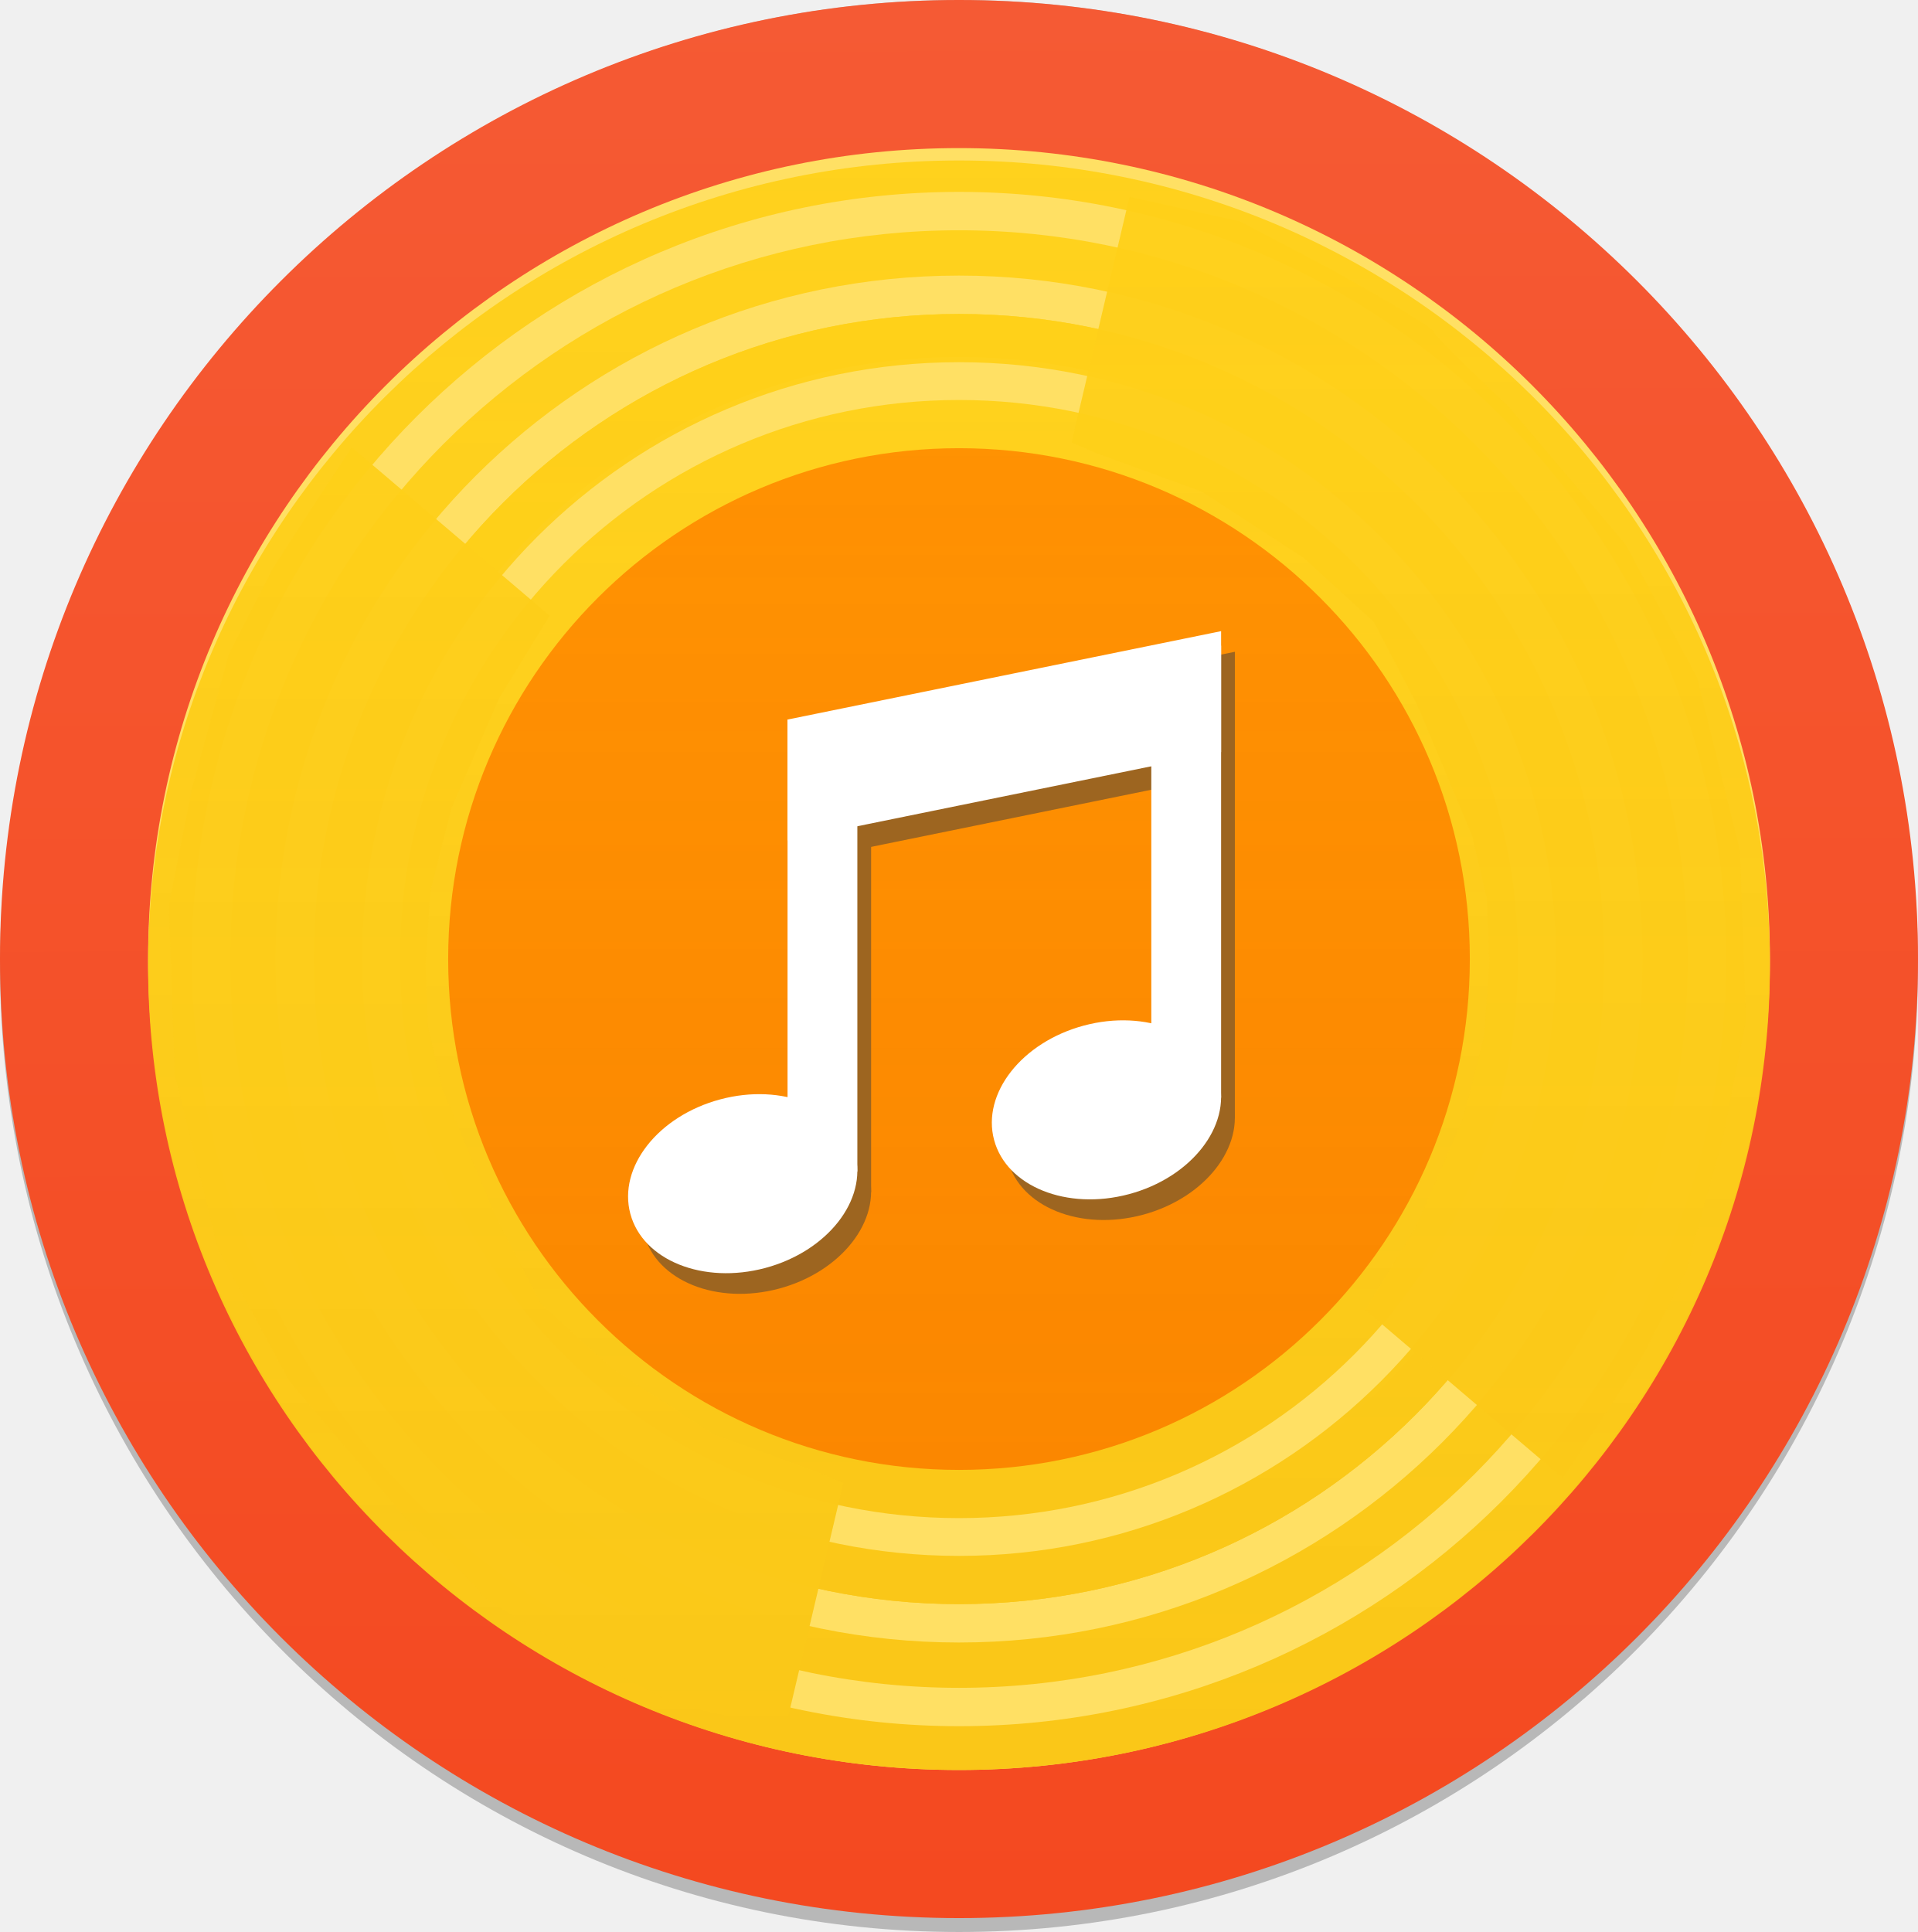
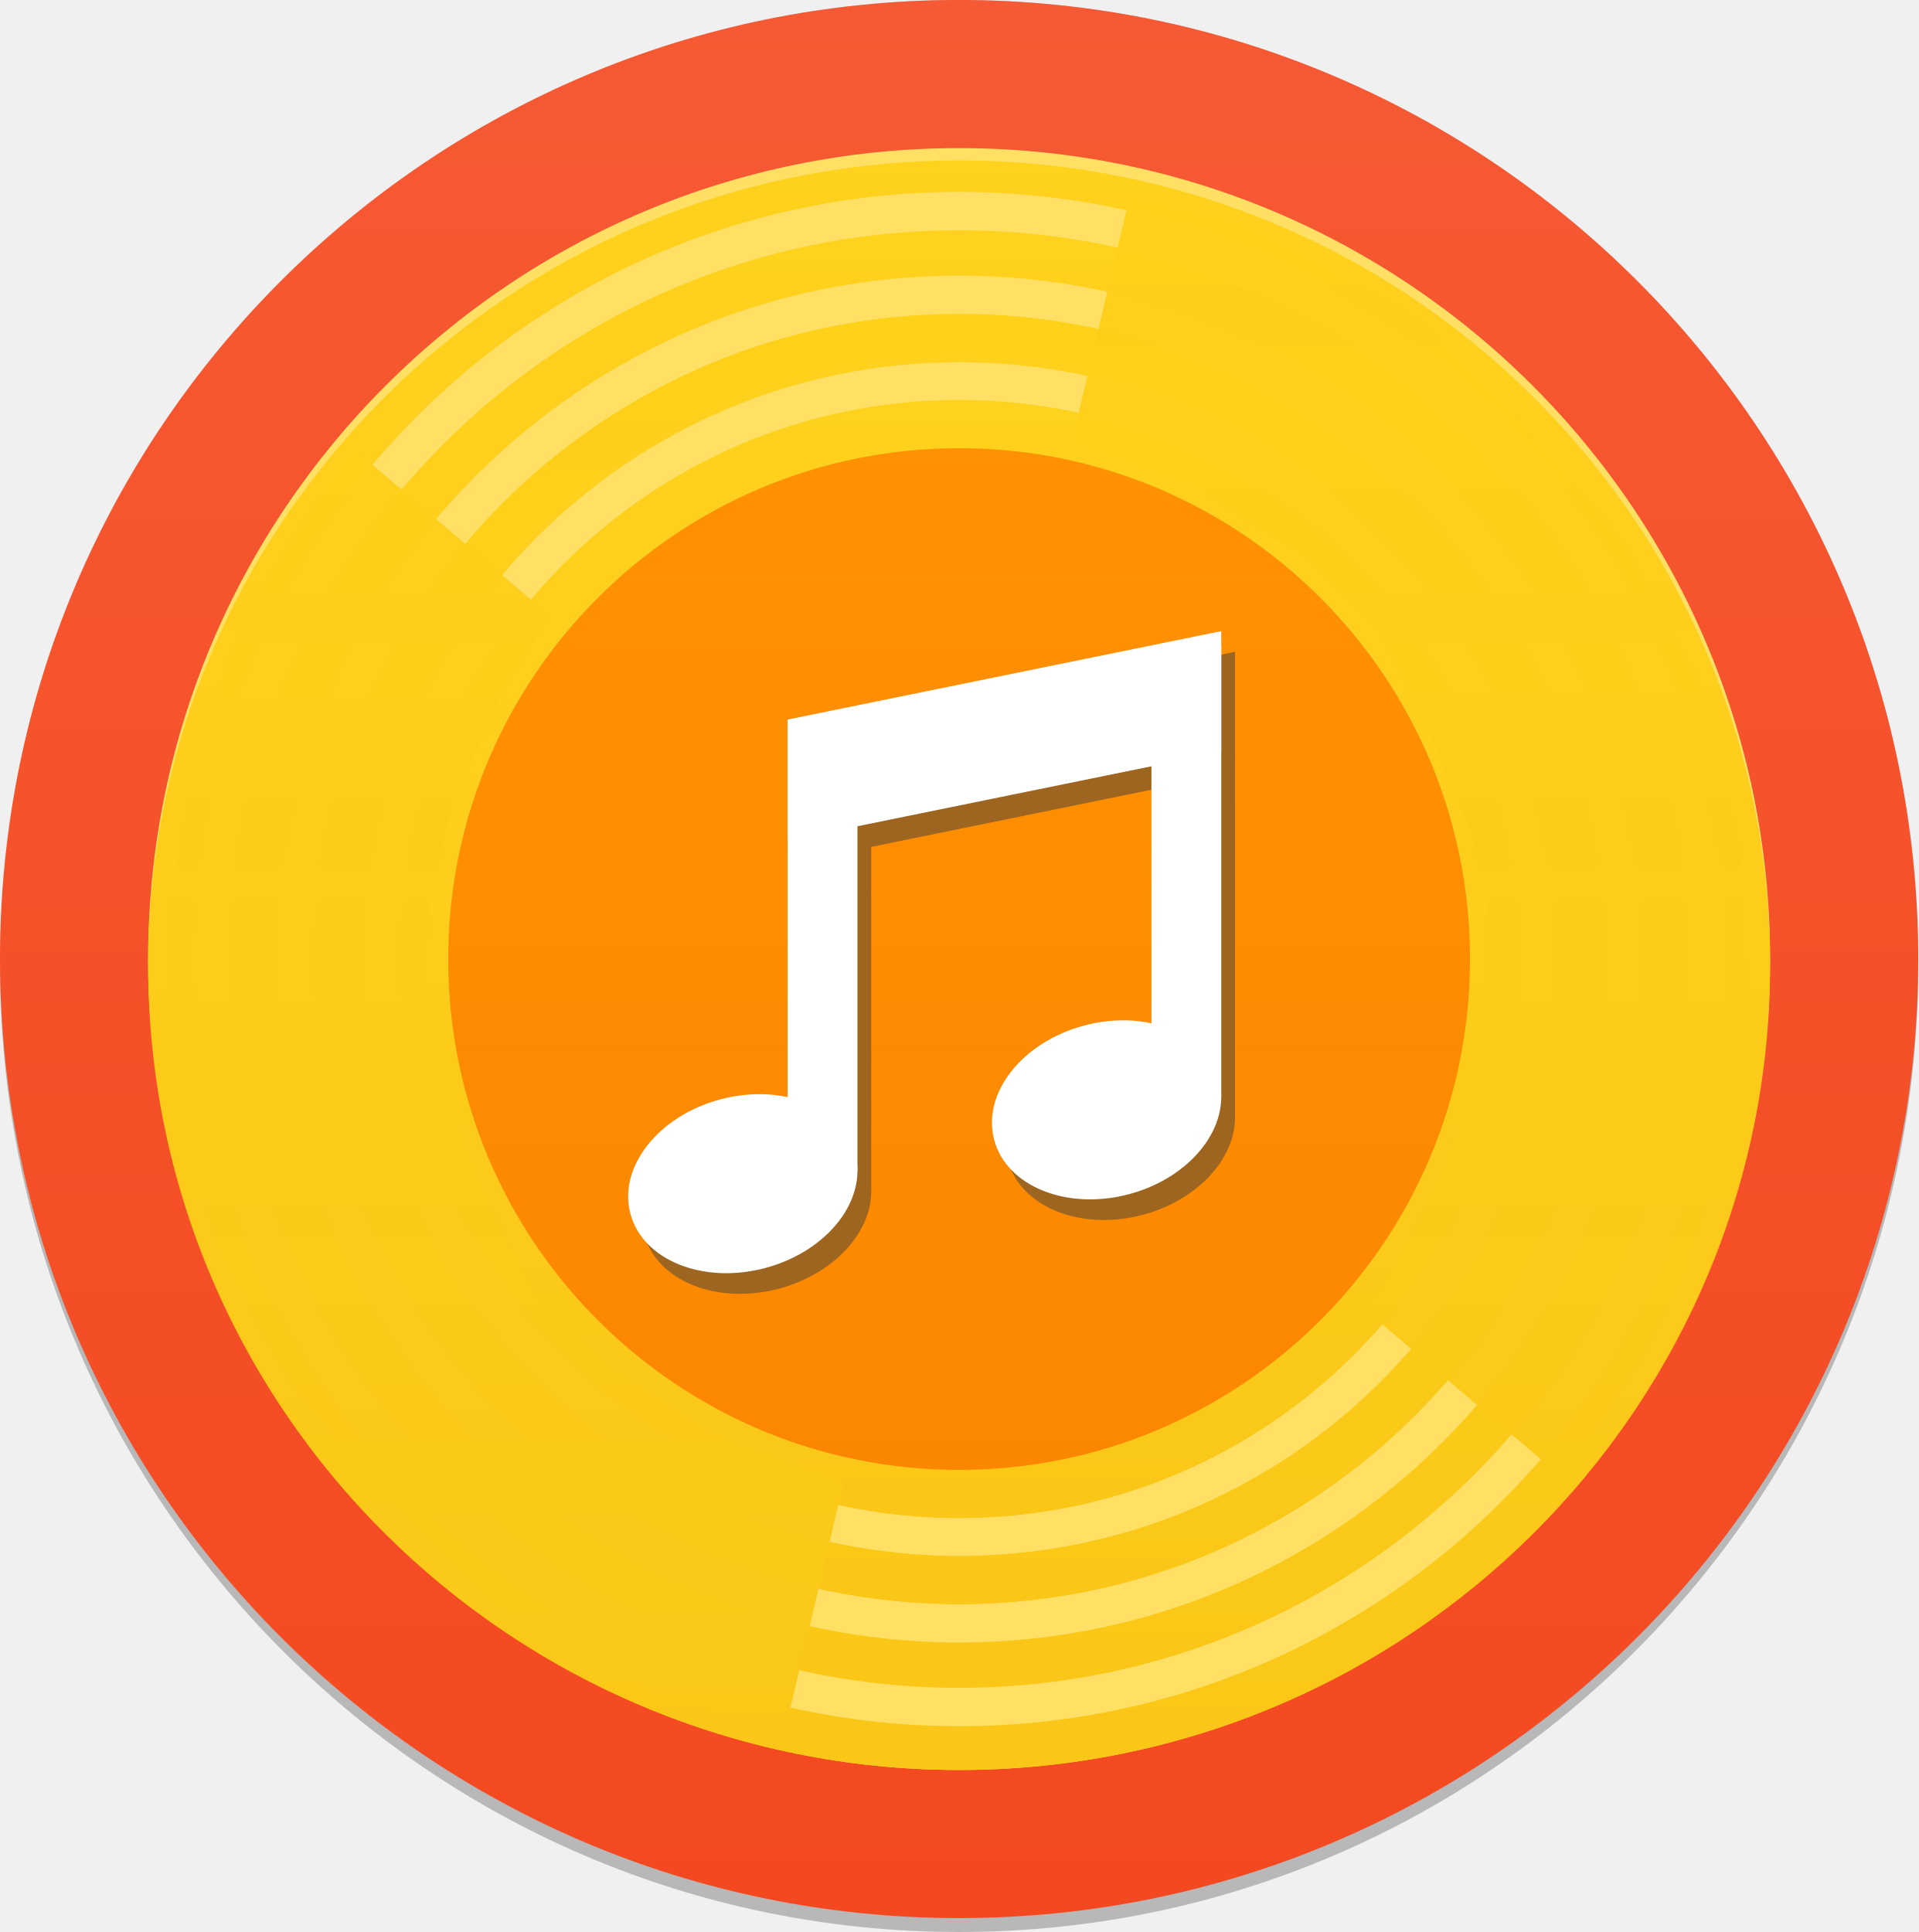
- <svg xmlns="http://www.w3.org/2000/svg" xmlns:xlink="http://www.w3.org/1999/xlink" width="147.511mm" height="148.581mm" viewBox="0 0 147.511 148.581" version="1.1" id="svg8">
+ <svg xmlns="http://www.w3.org/2000/svg" xmlns:xlink="http://www.w3.org/1999/xlink" id="svg8" width="557.524" height="561.564" version="1.1" viewBox="0 0 147.511 148.581">
  <defs id="defs2">
    <linearGradient id="linearGradient5085">
-       <stop style="stop-color:#ff8c00;stop-opacity:0.919" offset="0" id="stop5081" />
-       <stop style="stop-color:#fb8700;stop-opacity:1" offset="1" id="stop5083" />
+       <stop style="stop-color:#ff8c00;stop-opacity:.919" id="stop5081" offset="0" />
+       <stop style="stop-color:#fb8700;stop-opacity:1" id="stop5083" offset="1" />
    </linearGradient>
    <linearGradient id="linearGradient5045-2-1-7-0-3">
-       <stop style="stop-color:#ffd119;stop-opacity:0.938" offset="0" id="stop5041" />
-       <stop style="stop-color:#fac718;stop-opacity:1" offset="1" id="stop5043" />
+       <stop style="stop-color:#ffd119;stop-opacity:.938" id="stop5041" offset="0" />
+       <stop style="stop-color:#fac718;stop-opacity:1" id="stop5043" offset="1" />
    </linearGradient>
    <linearGradient id="linearGradient4516">
-       <stop style="stop-color:#f55a34;stop-opacity:1;" offset="0" id="stop4512" />
-       <stop style="stop-color:#f44920;stop-opacity:1" offset="1" id="stop4514" />
+       <stop style="stop-color:#f55a34;stop-opacity:1" id="stop4512" offset="0" />
+       <stop style="stop-color:#f44920;stop-opacity:1" id="stop4514" offset="1" />
    </linearGradient>
-     <linearGradient xlink:href="#linearGradient4516" id="linearGradient4518" x1="32.456" y1="113.304" x2="32.556" y2="260.336" gradientUnits="userSpaceOnUse" gradientTransform="translate(-0.8333323,-38.8869)" />
-     <linearGradient xlink:href="#linearGradient5045-2-1-7-0-3" id="linearGradient5047" x1="167.366" y1="85" x2="167.366" y2="210.11" gradientUnits="userSpaceOnUse" gradientTransform="matrix(1,0,0,0.9923671,0,1.609512)" />
-     <linearGradient xlink:href="#linearGradient5045-2-1-7-0-3" id="linearGradient5065" x1="161.073" y1="92.507" x2="161.073" y2="204.226" gradientUnits="userSpaceOnUse" />
-     <linearGradient xlink:href="#linearGradient5045-2-1-7-0-3" id="linearGradient5071" gradientUnits="userSpaceOnUse" x1="161.073" y1="92.507" x2="161.073" y2="204.226" gradientTransform="matrix(0.9,0,0,0.9,10.5,14.85)" />
-     <linearGradient xlink:href="#linearGradient5045-2-1-7-0-3" id="linearGradient5077" gradientUnits="userSpaceOnUse" gradientTransform="matrix(0.81,0,0,0.81,19.95,28.215)" x1="161.073" y1="92.507" x2="161.073" y2="204.226" />
-     <linearGradient xlink:href="#linearGradient5085" id="linearGradient5087" x1="147.222" y1="106.734" x2="147.222" y2="190.644" gradientUnits="userSpaceOnUse" />
-     <linearGradient xlink:href="#linearGradient5045-2-1-7-0-3" id="linearGradient5246" x1="116.129" y1="86.993" x2="116.129" y2="210.071" gradientUnits="userSpaceOnUse" />
-     <linearGradient xlink:href="#linearGradient5045-2-1-7-0-3" id="linearGradient5255" gradientUnits="userSpaceOnUse" x1="104.222" y1="210.969" x2="104.222" y2="86.094" gradientTransform="rotate(-180,105.1109,148.592)" />
-     <linearGradient xlink:href="#linearGradient5045-2-1-7-0-3" id="linearGradient5277" gradientUnits="userSpaceOnUse" x1="161.073" y1="92.507" x2="161.073" y2="204.226" gradientTransform="matrix(0.8851384,0,0,0.8851384,12.06046,17.05694)" />
-     <linearGradient xlink:href="#linearGradient5045-2-1-7-0-3" id="linearGradient5301" gradientUnits="userSpaceOnUse" gradientTransform="matrix(0.76712,0,0,0.7671199,24.4524,34.58268)" x1="161.073" y1="92.507" x2="161.073" y2="204.226" />
-     <linearGradient xlink:href="#linearGradient5085" id="linearGradient5305" gradientUnits="userSpaceOnUse" gradientTransform="matrix(0.7009577,0,0,0.7009577,31.39944,44.40778)" x1="161.073" y1="92.507" x2="161.073" y2="204.226" />
-     <linearGradient xlink:href="#linearGradient5045-2-1-7-0-3" id="linearGradient5316" x1="96.1" y1="86.89" x2="96.1" y2="210.677" gradientUnits="userSpaceOnUse" />
-     <linearGradient xlink:href="#linearGradient5045-2-1-7-0-3" id="linearGradient5325" gradientUnits="userSpaceOnUse" x1="99.174" y1="211.037" x2="99.174" y2="86.664" gradientTransform="rotate(180,104.8783,148.7886)" />
-     <linearGradient xlink:href="#linearGradient5045-2-1-7-0-3" id="linearGradient5346" gradientUnits="userSpaceOnUse" gradientTransform="matrix(0.8851384,0,0,0.8851384,12.06046,17.05694)" x1="161.073" y1="92.507" x2="161.073" y2="204.226" />
+     <linearGradient id="linearGradient4518" x1="32.456" x2="32.556" y1="113.304" y2="260.336" gradientTransform="translate(-0.8333323,-38.8869)" gradientUnits="userSpaceOnUse" xlink:href="#linearGradient4516" />
+     <linearGradient id="linearGradient5047" x1="167.366" x2="167.366" y1="85" y2="210.11" gradientTransform="matrix(1,0,0,0.9923671,0,1.609512)" gradientUnits="userSpaceOnUse" xlink:href="#linearGradient5045-2-1-7-0-3" />
+     <linearGradient id="linearGradient5065" x1="161.073" x2="161.073" y1="92.507" y2="204.226" gradientUnits="userSpaceOnUse" xlink:href="#linearGradient5045-2-1-7-0-3" />
+     <linearGradient id="linearGradient5071" x1="161.073" x2="161.073" y1="92.507" y2="204.226" gradientTransform="matrix(0.9,0,0,0.9,10.5,14.85)" gradientUnits="userSpaceOnUse" xlink:href="#linearGradient5045-2-1-7-0-3" />
+     <linearGradient id="linearGradient5077" x1="161.073" x2="161.073" y1="92.507" y2="204.226" gradientTransform="matrix(0.81,0,0,0.81,19.95,28.215)" gradientUnits="userSpaceOnUse" xlink:href="#linearGradient5045-2-1-7-0-3" />
+     <linearGradient id="linearGradient5087" x1="147.222" x2="147.222" y1="106.734" y2="190.644" gradientUnits="userSpaceOnUse" xlink:href="#linearGradient5085" />
+     <linearGradient id="linearGradient5246" x1="116.129" x2="116.129" y1="86.993" y2="210.071" gradientUnits="userSpaceOnUse" xlink:href="#linearGradient5045-2-1-7-0-3" />
+     <linearGradient id="linearGradient5255" x1="104.222" x2="104.222" y1="210.969" y2="86.094" gradientTransform="rotate(-180,105.1109,148.592)" gradientUnits="userSpaceOnUse" xlink:href="#linearGradient5045-2-1-7-0-3" />
+     <linearGradient id="linearGradient5277" x1="161.073" x2="161.073" y1="92.507" y2="204.226" gradientTransform="matrix(0.8851384,0,0,0.8851384,12.06046,17.05694)" gradientUnits="userSpaceOnUse" xlink:href="#linearGradient5045-2-1-7-0-3" />
+     <linearGradient id="linearGradient5301" x1="161.073" x2="161.073" y1="92.507" y2="204.226" gradientTransform="matrix(0.76712,0,0,0.7671199,24.4524,34.58268)" gradientUnits="userSpaceOnUse" xlink:href="#linearGradient5045-2-1-7-0-3" />
+     <linearGradient id="linearGradient5305" x1="161.073" x2="161.073" y1="92.507" y2="204.226" gradientTransform="matrix(0.7009577,0,0,0.7009577,31.39944,44.40778)" gradientUnits="userSpaceOnUse" xlink:href="#linearGradient5085" />
+     <linearGradient id="linearGradient5316" x1="96.1" x2="96.1" y1="86.89" y2="210.677" gradientUnits="userSpaceOnUse" xlink:href="#linearGradient5045-2-1-7-0-3" />
+     <linearGradient id="linearGradient5325" x1="99.174" x2="99.174" y1="211.037" y2="86.664" gradientTransform="rotate(180,104.8783,148.7886)" gradientUnits="userSpaceOnUse" xlink:href="#linearGradient5045-2-1-7-0-3" />
+     <linearGradient id="linearGradient5346" x1="161.073" x2="161.073" y1="92.507" y2="204.226" gradientTransform="matrix(0.8851384,0,0,0.8851384,12.06046,17.05694)" gradientUnits="userSpaceOnUse" xlink:href="#linearGradient5045-2-1-7-0-3" />
  </defs>
  <g id="layer2" transform="translate(-31.24426,-74.74427)">
-     <ellipse style="fill:#000000;fill-opacity:0.232;stroke-width:0.266" cy="149.035" cx="105" id="circle5049" rx="73.756" ry="74.29" />
-     <g id="g5134" style="display:inline;fill:#000000;fill-opacity:0.315" transform="matrix(0.08133661,0,0,0.08133661,71.42982,107.885)">
-       <path style="fill:#000000;fill-opacity:0.315;fill-rule:nonzero;stroke:none" d="m 301.429,312.422 372.684,-76 v 103.929 l -372.684,76 z" id="path5124" />
-       <rect style="fill:#000000;fill-opacity:0.315;fill-rule:nonzero;stroke:none" id="rect5126" width="60" height="388.5" x="301.429" y="312.342" />
-       <ellipse style="fill:#000000;fill-opacity:0.315;fill-rule:nonzero;stroke:none" id="ellipse5128" transform="matrix(0.7727407,-0.2070552,0.2488645,0.9287748,273.3315,240.3375)" cx="-165" cy="470.362" rx="125" ry="78" />
-       <rect style="display:inline;fill:#000000;fill-opacity:0.315;fill-rule:nonzero;stroke:none" id="rect5130" width="60" height="388.5" x="614.113" y="248.877" />
-       <ellipse style="display:inline;fill:#000000;fill-opacity:0.315;fill-rule:nonzero;stroke:none" id="ellipse5132" transform="matrix(0.7727407,-0.2070552,0.2488645,0.9287748,586.0156,176.8727)" cx="-165" cy="470.362" rx="125" ry="78" />
+     <ellipse style="fill:#000;fill-opacity:.232;stroke-width:.266" id="circle5049" cx="105" cy="149.035" rx="73.756" ry="74.29" />
+     <g id="g5134" transform="matrix(0.08133661,0,0,0.08133661,71.42982,107.885)" style="display:inline;fill:#000;fill-opacity:.315">
+       <path style="fill:#000;fill-opacity:.315;fill-rule:nonzero;stroke:none" id="path5124" d="m 301.429,312.422 372.684,-76 v 103.929 l -372.684,76 z" />
+       <rect style="fill:#000;fill-opacity:.315;fill-rule:nonzero;stroke:none" id="rect5126" width="60" height="388.5" x="301.429" y="312.342" />
+       <ellipse style="fill:#000;fill-opacity:.315;fill-rule:nonzero;stroke:none" id="ellipse5128" cx="-165" cy="470.362" rx="125" ry="78" transform="matrix(0.7727407,-0.2070552,0.2488645,0.9287748,273.3315,240.3375)" />
+       <rect style="display:inline;fill:#000;fill-opacity:.315;fill-rule:nonzero;stroke:none" id="rect5130" width="60" height="388.5" x="614.113" y="248.877" />
+       <ellipse style="display:inline;fill:#000;fill-opacity:.315;fill-rule:nonzero;stroke:none" id="ellipse5132" cx="-165" cy="470.362" rx="125" ry="78" transform="matrix(0.7727407,-0.2070552,0.2488645,0.9287748,586.0156,176.8727)" />
    </g>
  </g>
  <g id="layer1" transform="translate(-31.24426,-74.74427)">
-     <circle id="path3705" cx="105" cy="148.5" r="73.756" style="fill:url(#linearGradient4518);fill-opacity:1;stroke-width:0.265" />
-     <circle style="opacity:1;vector-effect:none;fill:#ffe064;fill-opacity:1;fill-rule:evenodd;stroke:none;stroke-width:0.265;stroke-linecap:butt;stroke-linejoin:miter;stroke-miterlimit:4;stroke-dasharray:none;stroke-dashoffset:0;stroke-opacity:1" id="path4520" cx="105" cy="148.5" r="62.366" />
-     <ellipse cy="148.976" cx="105" id="circle5039" style="opacity:1;vector-effect:none;fill:url(#linearGradient5047);fill-opacity:1;fill-rule:evenodd;stroke:none;stroke-width:0.264;stroke-linecap:butt;stroke-linejoin:miter;stroke-miterlimit:4;stroke-dasharray:none;stroke-dashoffset:0;stroke-opacity:1" rx="62.366" ry="61.89" />
-     <circle cy="148.5" cx="105" id="circle5053" style="opacity:1;vector-effect:none;fill:#ffe064;fill-opacity:1;fill-rule:evenodd;stroke:none;stroke-width:0.25;stroke-linecap:butt;stroke-linejoin:miter;stroke-miterlimit:4;stroke-dasharray:none;stroke-dashoffset:0;stroke-opacity:1" r="58.997" />
-     <circle r="56.047" cy="148.5" cx="105" id="circle5057" style="opacity:1;vector-effect:none;fill:url(#linearGradient5065);fill-opacity:1;fill-rule:evenodd;stroke:none;stroke-width:0.238;stroke-linecap:butt;stroke-linejoin:miter;stroke-miterlimit:4;stroke-dasharray:none;stroke-dashoffset:0;stroke-opacity:1" />
-     <circle style="opacity:1;vector-effect:none;fill:url(#linearGradient5071);fill-opacity:1;fill-rule:evenodd;stroke:none;stroke-width:0.214;stroke-linecap:butt;stroke-linejoin:miter;stroke-miterlimit:4;stroke-dasharray:none;stroke-dashoffset:0;stroke-opacity:1" id="circle5069" cx="105" cy="148.5" r="50.442" />
-     <circle r="45.398" cy="148.5" cx="105" id="circle5075" style="opacity:1;vector-effect:none;fill:url(#linearGradient5077);fill-opacity:1;fill-rule:evenodd;stroke:none;stroke-width:0.193;stroke-linecap:butt;stroke-linejoin:miter;stroke-miterlimit:4;stroke-dasharray:none;stroke-dashoffset:0;stroke-opacity:1" />
-     <circle style="opacity:1;vector-effect:none;fill:url(#linearGradient5087);fill-opacity:1;fill-rule:evenodd;stroke:none;stroke-width:0.284;stroke-linecap:butt;stroke-linejoin:miter;stroke-miterlimit:4;stroke-dasharray:none;stroke-dashoffset:0;stroke-opacity:1" id="path5079" r="42.08" cy="148.5" cx="105" />
-     <circle style="opacity:1;vector-effect:none;fill:#ffe064;fill-opacity:1;fill-rule:evenodd;stroke:none;stroke-width:0.223;stroke-linecap:butt;stroke-linejoin:miter;stroke-miterlimit:4;stroke-dasharray:none;stroke-dashoffset:0;stroke-opacity:1" id="circle5267" cx="105" cy="148.5" r="52.561" />
-     <circle style="opacity:1;vector-effect:none;fill:url(#linearGradient5346);fill-opacity:1;fill-rule:evenodd;stroke:none;stroke-width:0.21;stroke-linecap:butt;stroke-linejoin:miter;stroke-miterlimit:4;stroke-dasharray:none;stroke-dashoffset:0;stroke-opacity:1" id="circle5269" cx="105" cy="148.5" r="49.609" />
-     <circle r="46.302" cy="148.5" cx="105" id="circle5283" style="opacity:1;vector-effect:none;fill:#ffe064;fill-opacity:1;fill-rule:evenodd;stroke:none;stroke-width:0.196;stroke-linecap:butt;stroke-linejoin:miter;stroke-miterlimit:4;stroke-dasharray:none;stroke-dashoffset:0;stroke-opacity:1" />
-     <circle r="49.609" cy="148.5" cx="105" id="circle5285" style="opacity:1;vector-effect:none;fill:url(#linearGradient5277);fill-opacity:1;fill-rule:evenodd;stroke:none;stroke-width:0.21;stroke-linecap:butt;stroke-linejoin:miter;stroke-miterlimit:4;stroke-dasharray:none;stroke-dashoffset:0;stroke-opacity:1" />
-     <circle r="45.901" cy="148.5" cx="105" id="circle5289" style="opacity:1;vector-effect:none;fill:#ffe064;fill-opacity:1;fill-rule:evenodd;stroke:none;stroke-width:0.195;stroke-linecap:butt;stroke-linejoin:miter;stroke-miterlimit:4;stroke-dasharray:none;stroke-dashoffset:0;stroke-opacity:1" />
-     <circle style="opacity:1;vector-effect:none;fill:url(#linearGradient5301);fill-opacity:1;fill-rule:evenodd;stroke:none;stroke-width:0.182;stroke-linecap:butt;stroke-linejoin:miter;stroke-miterlimit:4;stroke-dasharray:none;stroke-dashoffset:0;stroke-opacity:1" id="circle5299" cx="105" cy="148.5" r="42.995" />
-     <circle r="39.287" cy="148.5" cx="105" id="circle5303" style="opacity:1;vector-effect:none;fill:url(#linearGradient5305);fill-opacity:1;fill-rule:evenodd;stroke:none;stroke-width:0.167;stroke-linecap:butt;stroke-linejoin:miter;stroke-miterlimit:4;stroke-dasharray:none;stroke-dashoffset:0;stroke-opacity:1" />
+     <circle id="path3705" cx="105" cy="148.5" r="73.756" style="fill:url(#linearGradient4518);fill-opacity:1;stroke-width:.265" />
+     <circle style="opacity:1;vector-effect:none;fill:#ffe064;fill-opacity:1;fill-rule:evenodd;stroke:none;stroke-width:.265;stroke-linecap:butt;stroke-linejoin:miter;stroke-miterlimit:4;stroke-dasharray:none;stroke-dashoffset:0;stroke-opacity:1" id="path4520" cx="105" cy="148.5" r="62.366" />
+     <ellipse id="circle5039" cx="105" cy="148.976" rx="62.366" ry="61.89" style="opacity:1;vector-effect:none;fill:url(#linearGradient5047);fill-opacity:1;fill-rule:evenodd;stroke:none;stroke-width:.264;stroke-linecap:butt;stroke-linejoin:miter;stroke-miterlimit:4;stroke-dasharray:none;stroke-dashoffset:0;stroke-opacity:1" />
+     <circle id="circle5053" cx="105" cy="148.5" r="58.997" style="opacity:1;vector-effect:none;fill:#ffe064;fill-opacity:1;fill-rule:evenodd;stroke:none;stroke-width:.25;stroke-linecap:butt;stroke-linejoin:miter;stroke-miterlimit:4;stroke-dasharray:none;stroke-dashoffset:0;stroke-opacity:1" />
+     <circle id="circle5057" cx="105" cy="148.5" r="56.047" style="opacity:1;vector-effect:none;fill:url(#linearGradient5065);fill-opacity:1;fill-rule:evenodd;stroke:none;stroke-width:.238;stroke-linecap:butt;stroke-linejoin:miter;stroke-miterlimit:4;stroke-dasharray:none;stroke-dashoffset:0;stroke-opacity:1" />
+     <circle style="opacity:1;vector-effect:none;fill:url(#linearGradient5071);fill-opacity:1;fill-rule:evenodd;stroke:none;stroke-width:.214;stroke-linecap:butt;stroke-linejoin:miter;stroke-miterlimit:4;stroke-dasharray:none;stroke-dashoffset:0;stroke-opacity:1" id="circle5069" cx="105" cy="148.5" r="50.442" />
+     <circle id="circle5075" cx="105" cy="148.5" r="45.398" style="opacity:1;vector-effect:none;fill:url(#linearGradient5077);fill-opacity:1;fill-rule:evenodd;stroke:none;stroke-width:.193;stroke-linecap:butt;stroke-linejoin:miter;stroke-miterlimit:4;stroke-dasharray:none;stroke-dashoffset:0;stroke-opacity:1" />
+     <circle style="opacity:1;vector-effect:none;fill:url(#linearGradient5087);fill-opacity:1;fill-rule:evenodd;stroke:none;stroke-width:.284;stroke-linecap:butt;stroke-linejoin:miter;stroke-miterlimit:4;stroke-dasharray:none;stroke-dashoffset:0;stroke-opacity:1" id="path5079" cx="105" cy="148.5" r="42.08" />
+     <circle style="opacity:1;vector-effect:none;fill:#ffe064;fill-opacity:1;fill-rule:evenodd;stroke:none;stroke-width:.223;stroke-linecap:butt;stroke-linejoin:miter;stroke-miterlimit:4;stroke-dasharray:none;stroke-dashoffset:0;stroke-opacity:1" id="circle5267" cx="105" cy="148.5" r="52.561" />
+     <circle style="opacity:1;vector-effect:none;fill:url(#linearGradient5346);fill-opacity:1;fill-rule:evenodd;stroke:none;stroke-width:.21;stroke-linecap:butt;stroke-linejoin:miter;stroke-miterlimit:4;stroke-dasharray:none;stroke-dashoffset:0;stroke-opacity:1" id="circle5269" cx="105" cy="148.5" r="49.609" />
+     <circle id="circle5283" cx="105" cy="148.5" r="46.302" style="opacity:1;vector-effect:none;fill:#ffe064;fill-opacity:1;fill-rule:evenodd;stroke:none;stroke-width:.196;stroke-linecap:butt;stroke-linejoin:miter;stroke-miterlimit:4;stroke-dasharray:none;stroke-dashoffset:0;stroke-opacity:1" />
+     <circle id="circle5285" cx="105" cy="148.5" r="49.609" style="opacity:1;vector-effect:none;fill:url(#linearGradient5277);fill-opacity:1;fill-rule:evenodd;stroke:none;stroke-width:.21;stroke-linecap:butt;stroke-linejoin:miter;stroke-miterlimit:4;stroke-dasharray:none;stroke-dashoffset:0;stroke-opacity:1" />
+     <circle id="circle5289" cx="105" cy="148.5" r="45.901" style="opacity:1;vector-effect:none;fill:#ffe064;fill-opacity:1;fill-rule:evenodd;stroke:none;stroke-width:.195;stroke-linecap:butt;stroke-linejoin:miter;stroke-miterlimit:4;stroke-dasharray:none;stroke-dashoffset:0;stroke-opacity:1" />
+     <circle style="opacity:1;vector-effect:none;fill:url(#linearGradient5301);fill-opacity:1;fill-rule:evenodd;stroke:none;stroke-width:.182;stroke-linecap:butt;stroke-linejoin:miter;stroke-miterlimit:4;stroke-dasharray:none;stroke-dashoffset:0;stroke-opacity:1" id="circle5299" cx="105" cy="148.5" r="42.995" />
+     <circle id="circle5303" cx="105" cy="148.5" r="39.287" style="opacity:1;vector-effect:none;fill:url(#linearGradient5305);fill-opacity:1;fill-rule:evenodd;stroke:none;stroke-width:.167;stroke-linecap:butt;stroke-linejoin:miter;stroke-miterlimit:4;stroke-dasharray:none;stroke-dashoffset:0;stroke-opacity:1" />
  </g>
  <g id="layer7" transform="translate(-31.24426,-74.74427)">
-     <g id="g5224" style="display:inline;fill:#9d6520;fill-opacity:1" transform="matrix(0.08947027,0,0,0.08947027,65.90322,103.7177)">
-       <path style="fill:#9d6520;fill-opacity:1;fill-rule:nonzero;stroke:none" d="m 301.429,312.422 372.684,-76 v 103.929 l -372.684,76 z" id="path5214" />
+     <g id="g5224" transform="matrix(0.08947027,0,0,0.08947027,65.90322,103.7177)" style="display:inline;fill:#9d6520;fill-opacity:1">
+       <path style="fill:#9d6520;fill-opacity:1;fill-rule:nonzero;stroke:none" id="path5214" d="m 301.429,312.422 372.684,-76 v 103.929 l -372.684,76 z" />
      <rect style="fill:#9d6520;fill-opacity:1;fill-rule:nonzero;stroke:none" id="rect5216" width="60" height="388.5" x="301.429" y="312.342" />
-       <ellipse style="fill:#9d6520;fill-opacity:1;fill-rule:nonzero;stroke:none" id="ellipse5218" transform="matrix(0.7727407,-0.2070552,0.2488645,0.9287748,273.3315,240.3375)" cx="-165" cy="470.362" rx="125" ry="78" />
+       <ellipse style="fill:#9d6520;fill-opacity:1;fill-rule:nonzero;stroke:none" id="ellipse5218" cx="-165" cy="470.362" rx="125" ry="78" transform="matrix(0.7727407,-0.2070552,0.2488645,0.9287748,273.3315,240.3375)" />
      <rect style="display:inline;fill:#9d6520;fill-opacity:1;fill-rule:nonzero;stroke:none" id="rect5220" width="60" height="388.5" x="614.113" y="248.877" />
-       <ellipse style="display:inline;fill:#9d6520;fill-opacity:1;fill-rule:nonzero;stroke:none" id="ellipse5222" transform="matrix(0.7727407,-0.2070552,0.2488645,0.9287748,586.0156,176.8727)" cx="-165" cy="470.362" rx="125" ry="78" />
+       <ellipse style="display:inline;fill:#9d6520;fill-opacity:1;fill-rule:nonzero;stroke:none" id="ellipse5222" cx="-165" cy="470.362" rx="125" ry="78" transform="matrix(0.7727407,-0.2070552,0.2488645,0.9287748,586.0156,176.8727)" />
    </g>
  </g>
  <g id="layer5" transform="translate(-31.24426,-74.74427)">
-     <g transform="matrix(0.08947027,0,0,0.08947027,64.84489,102.1301)" style="display:inline;fill:#ffffff;fill-opacity:1" id="g4087">
-       <path id="rect4002" d="m 301.429,312.422 372.684,-76 v 103.929 l -372.684,76 z" style="fill:#ffffff;fill-opacity:1;fill-rule:nonzero;stroke:none" />
-       <rect y="312.342" x="301.429" height="388.5" width="60" id="rect3964" style="fill:#ffffff;fill-opacity:1;fill-rule:nonzero;stroke:none" />
-       <ellipse ry="78" rx="125" cy="470.362" cx="-165" transform="matrix(0.7727407,-0.2070552,0.2488645,0.9287748,273.3315,240.3375)" id="path4005" style="fill:#ffffff;fill-opacity:1;fill-rule:nonzero;stroke:none" />
-       <rect y="248.877" x="614.113" height="388.5" width="60" id="rect3964-3" style="display:inline;fill:#ffffff;fill-opacity:1;fill-rule:nonzero;stroke:none" />
-       <ellipse ry="78" rx="125" cy="470.362" cx="-165" transform="matrix(0.7727407,-0.2070552,0.2488645,0.9287748,586.0156,176.8727)" id="path4005-7" style="display:inline;fill:#ffffff;fill-opacity:1;fill-rule:nonzero;stroke:none" />
+     <g style="display:inline;fill:#fff;fill-opacity:1" id="g4087" transform="matrix(0.08947027,0,0,0.08947027,64.84489,102.1301)">
+       <path id="rect4002" d="m 301.429,312.422 372.684,-76 v 103.929 l -372.684,76 z" style="fill:#fff;fill-opacity:1;fill-rule:nonzero;stroke:none" />
+       <rect id="rect3964" width="60" height="388.5" x="301.429" y="312.342" style="fill:#fff;fill-opacity:1;fill-rule:nonzero;stroke:none" />
+       <ellipse id="path4005" cx="-165" cy="470.362" rx="125" ry="78" transform="matrix(0.7727407,-0.2070552,0.2488645,0.9287748,273.3315,240.3375)" style="fill:#fff;fill-opacity:1;fill-rule:nonzero;stroke:none" />
+       <rect id="rect3964-3" width="60" height="388.5" x="614.113" y="248.877" style="display:inline;fill:#fff;fill-opacity:1;fill-rule:nonzero;stroke:none" />
+       <ellipse id="path4005-7" cx="-165" cy="470.362" rx="125" ry="78" transform="matrix(0.7727407,-0.2070552,0.2488645,0.9287748,586.0156,176.8727)" style="display:inline;fill:#fff;fill-opacity:1;fill-rule:nonzero;stroke:none" />
    </g>
  </g>
-   <g id="layer8" style="display:none" transform="translate(-31.24426,-74.74427)">
-     <path style="fill:url(#linearGradient5246);fill-opacity:1;fill-rule:evenodd;stroke:none;stroke-width:0.265px;stroke-linecap:butt;stroke-linejoin:miter;stroke-opacity:1" d="m 54.723,114.522 13.831,9.354 -4.544,10.023 -2.071,8.085 -0.535,8.419 2.405,11.426 2.873,7.751 3.809,5.679 6.147,6.481 8.619,5.479 8.753,4.009 11.225,1.47 10.891,-2.005 -4.41,2.205 -7.818,0.401 -6.548,-1.002 -2.071,-0.2 -3.942,15.435 -6.882,-1.804 -6.414,-3.007 -6.815,-3.608 -4.677,-3.408 -12.027,-12.562 -4.209,-7.417 -4.143,-13.096 -1.537,-14.967 0.869,-12.361 1.804,-6.08 2.472,-6.414 2.405,-4.544 2.539,-3.474 z" id="path5238" />
-     <path id="path5253" d="m 155.498,182.662 -13.831,-9.354 4.544,-10.023 2.071,-8.085 0.535,-8.419 -2.405,-11.426 -2.873,-7.751 -3.809,-5.679 -6.147,-6.481 -8.619,-5.479 -8.753,-4.009 -11.225,-1.47 -10.891,2.005 4.41,-2.205 7.818,-0.401 6.548,1.002 2.071,0.2 3.942,-15.435 6.882,1.804 6.414,3.007 6.815,3.608 4.677,3.408 12.027,12.562 4.209,7.417 4.143,13.096 1.537,14.967 -0.869,12.361 -1.804,6.08 -2.472,6.414 -2.405,4.544 -2.539,3.474 z" style="fill:url(#linearGradient5255);fill-opacity:1;fill-rule:evenodd;stroke:none;stroke-width:0.265px;stroke-linecap:butt;stroke-linejoin:miter;stroke-opacity:1" />
+   <g id="layer8" transform="translate(-31.24426,-74.74427)" style="display:none">
+     <path style="fill:url(#linearGradient5246);fill-opacity:1;fill-rule:evenodd;stroke:none;stroke-width:.265px;stroke-linecap:butt;stroke-linejoin:miter;stroke-opacity:1" id="path5238" d="m 54.723,114.522 13.831,9.354 -4.544,10.023 -2.071,8.085 -0.535,8.419 2.405,11.426 2.873,7.751 3.809,5.679 6.147,6.481 8.619,5.479 8.753,4.009 11.225,1.47 10.891,-2.005 -4.41,2.205 -7.818,0.401 -6.548,-1.002 -2.071,-0.2 -3.942,15.435 -6.882,-1.804 -6.414,-3.007 -6.815,-3.608 -4.677,-3.408 -12.027,-12.562 -4.209,-7.417 -4.143,-13.096 -1.537,-14.967 0.869,-12.361 1.804,-6.08 2.472,-6.414 2.405,-4.544 2.539,-3.474 z" />
+     <path id="path5253" d="m 155.498,182.662 -13.831,-9.354 4.544,-10.023 2.071,-8.085 0.535,-8.419 -2.405,-11.426 -2.873,-7.751 -3.809,-5.679 -6.147,-6.481 -8.619,-5.479 -8.753,-4.009 -11.225,-1.47 -10.891,2.005 4.41,-2.205 7.818,-0.401 6.548,1.002 2.071,0.2 3.942,-15.435 6.882,1.804 6.414,3.007 6.815,3.608 4.677,3.408 12.027,12.562 4.209,7.417 4.143,13.096 1.537,14.967 -0.869,12.361 -1.804,6.08 -2.472,6.414 -2.405,4.544 -2.539,3.474 z" style="fill:url(#linearGradient5255);fill-opacity:1;fill-rule:evenodd;stroke:none;stroke-width:.265px;stroke-linecap:butt;stroke-linejoin:miter;stroke-opacity:1" />
  </g>
  <g id="layer9" transform="translate(-31.24426,-74.74427)">
-     <path style="fill:url(#linearGradient5316);fill-opacity:1;fill-rule:evenodd;stroke:none;stroke-width:0.265px;stroke-linecap:butt;stroke-linejoin:miter;stroke-opacity:1" d="m 58.303,109.146 15.214,12.946 -3.874,6.331 -3.685,8.504 -1.606,6.331 -0.378,5.67 0.189,4.819 1.134,4.819 4.158,9.922 3.402,6.52 5.386,4.914 7.843,5.103 8.032,2.929 1.984,0.85 -4.46,18.894 -8.485,-1.885 -6.993,-3.685 c 0,0 -7.843,-4.347 -7.938,-4.819 -0.094,-0.472 -5.67,-5.67 -5.67,-5.67 l -9.071,-10.678 -5.481,-10.205 -3.307,-13.324 -0.472,-13.04 1.795,-9.071 2.835,-10.3 3.402,-6.615 2.929,-4.536 z" id="path5308" />
-     <path id="path5323" d="m 151.454,188.431 -15.214,-12.946 3.874,-6.331 3.685,-8.504 1.606,-6.331 0.378,-5.67 -0.189,-4.819 -1.134,-4.819 -4.158,-9.922 -3.402,-6.52 -5.386,-4.914 -7.843,-5.103 -8.032,-2.929 -1.984,-0.85 4.46,-18.894 8.485,1.885 6.993,3.685 c 0,0 7.843,4.347 7.938,4.819 0.095,0.472 5.67,5.67 5.67,5.67 l 9.071,10.678 5.481,10.205 3.307,13.324 0.472,13.04 -1.795,9.071 -2.835,10.3 -3.402,6.615 -2.929,4.536 z" style="fill:url(#linearGradient5325);fill-opacity:1;fill-rule:evenodd;stroke:none;stroke-width:0.265px;stroke-linecap:butt;stroke-linejoin:miter;stroke-opacity:1" />
+     <path style="fill:url(#linearGradient5316);fill-opacity:1;fill-rule:evenodd;stroke:none;stroke-width:.265px;stroke-linecap:butt;stroke-linejoin:miter;stroke-opacity:1" id="path5308" d="m 58.303,109.146 15.214,12.946 -3.874,6.331 -3.685,8.504 -1.606,6.331 -0.378,5.67 0.189,4.819 1.134,4.819 4.158,9.922 3.402,6.52 5.386,4.914 7.843,5.103 8.032,2.929 1.984,0.85 -4.46,18.894 -8.485,-1.885 -6.993,-3.685 c 0,0 -7.843,-4.347 -7.938,-4.819 -0.094,-0.472 -5.67,-5.67 -5.67,-5.67 l -9.071,-10.678 -5.481,-10.205 -3.307,-13.324 -0.472,-13.04 1.795,-9.071 2.835,-10.3 3.402,-6.615 2.929,-4.536 z" />
+     <path id="path5323" d="m 151.454,188.431 -15.214,-12.946 3.874,-6.331 3.685,-8.504 1.606,-6.331 0.378,-5.67 -0.189,-4.819 -1.134,-4.819 -4.158,-9.922 -3.402,-6.52 -5.386,-4.914 -7.843,-5.103 -8.032,-2.929 -1.984,-0.85 4.46,-18.894 8.485,1.885 6.993,3.685 c 0,0 7.843,4.347 7.938,4.819 0.095,0.472 5.67,5.67 5.67,5.67 l 9.071,10.678 5.481,10.205 3.307,13.324 0.472,13.04 -1.795,9.071 -2.835,10.3 -3.402,6.615 -2.929,4.536 z" style="fill:url(#linearGradient5325);fill-opacity:1;fill-rule:evenodd;stroke:none;stroke-width:.265px;stroke-linecap:butt;stroke-linejoin:miter;stroke-opacity:1" />
  </g>
</svg>
